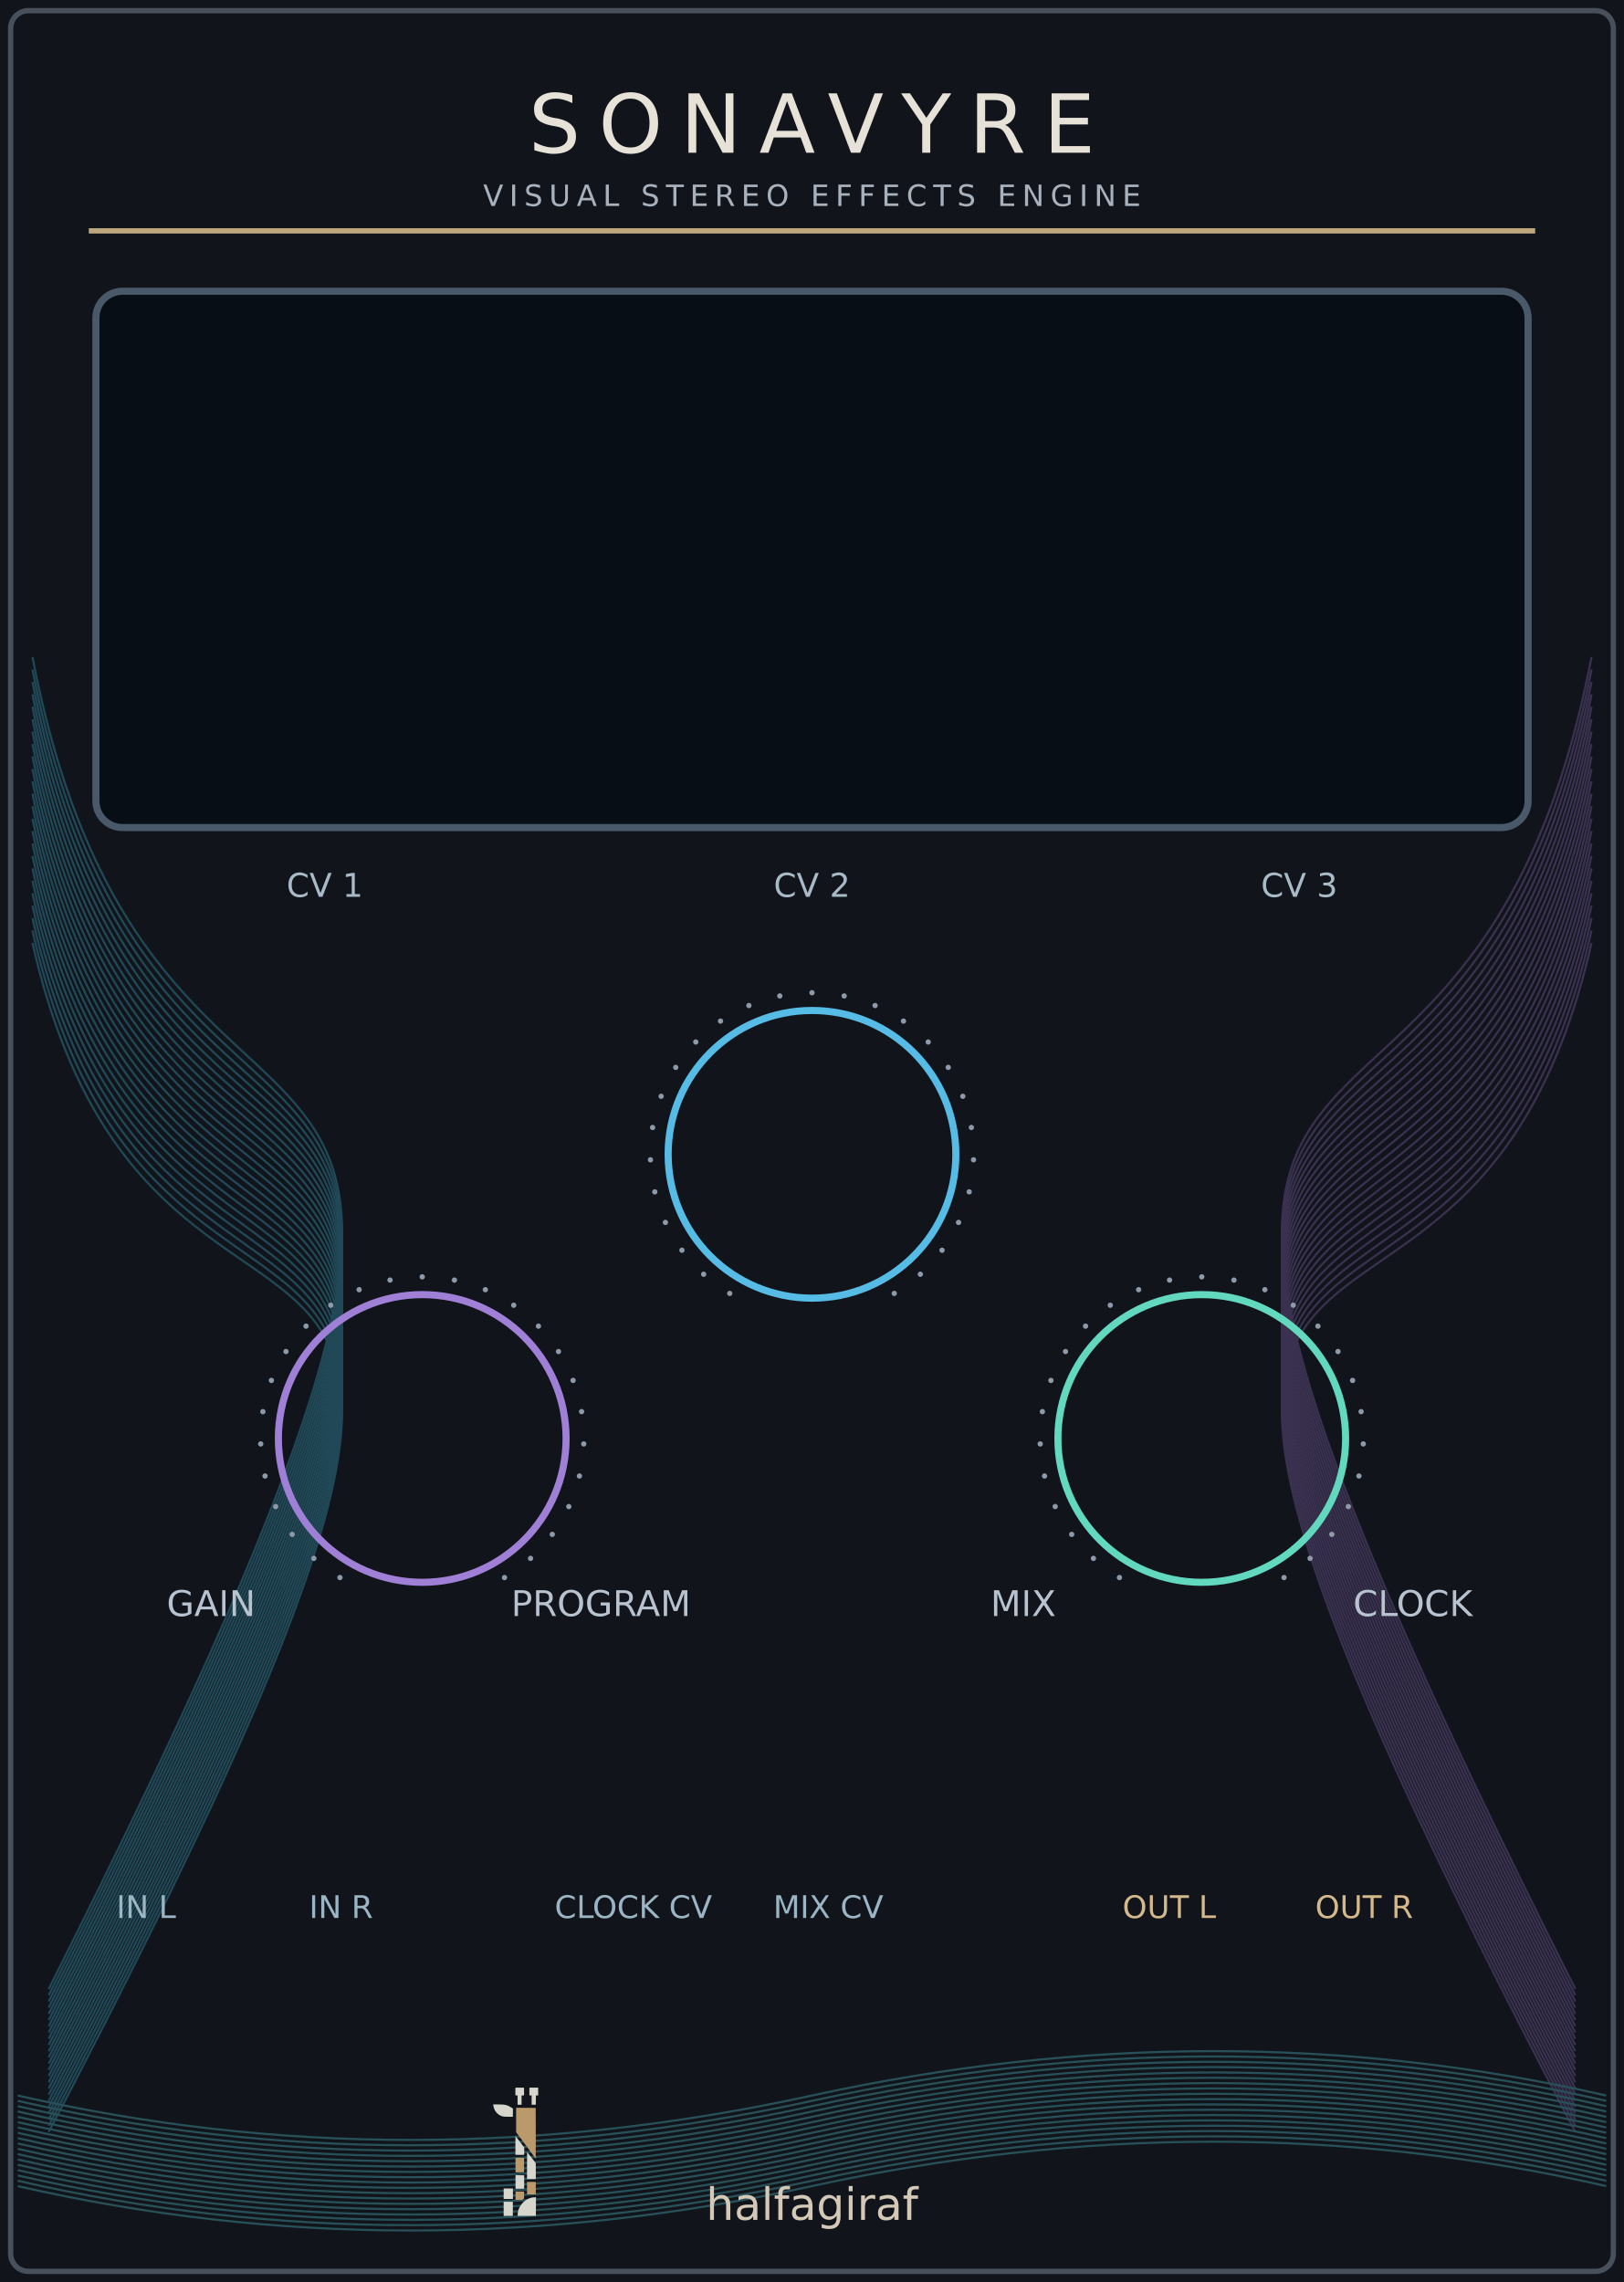
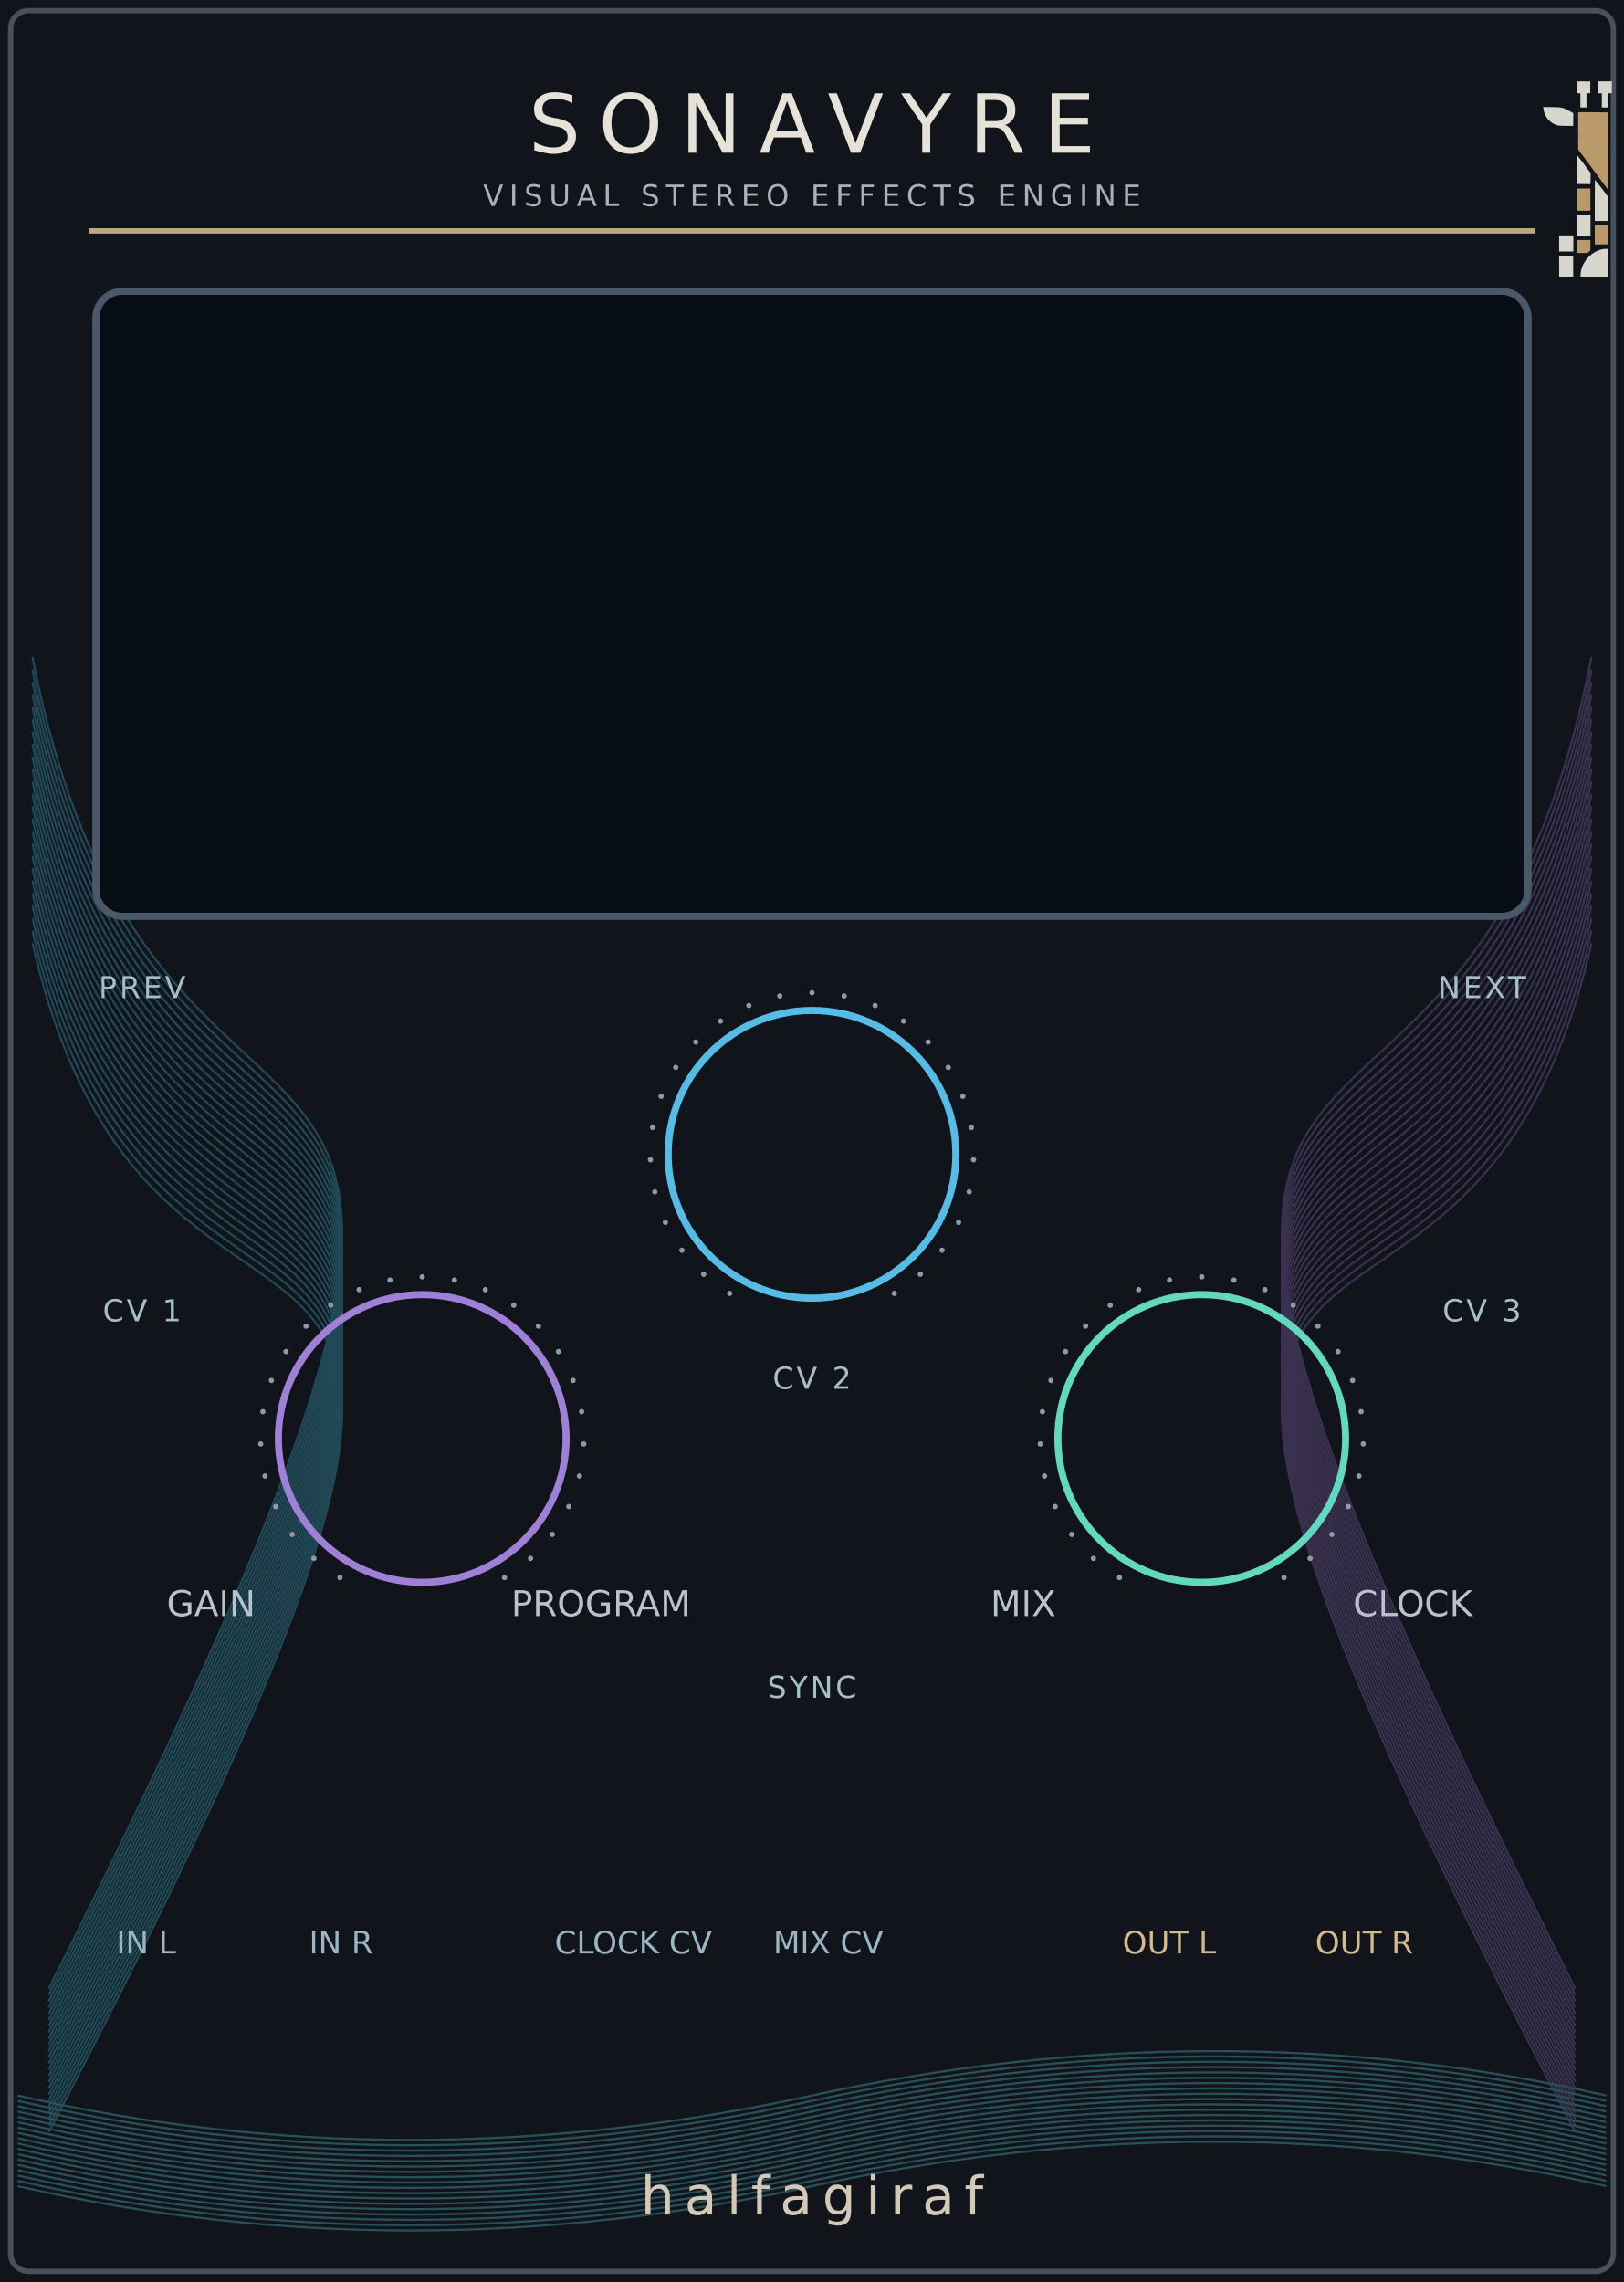
<svg xmlns="http://www.w3.org/2000/svg" width="91.44mm" height="128.5mm" viewBox="0 0 91.44 128.5">
  <rect width="91.44" height="128.5" fill="#11151b" />
  <rect x=".6" y=".6" width="90.24" height="127.3" rx="1" fill="none" stroke="#48505b" stroke-width=".3" />
  <g fill="none" stroke-width=".12">
    <path d="M1.829 37.0 C9.144 75.0,36.576 45.0,2.743 112.0" stroke="#204856" />
    <path d="M1.829 37.7 C9.144 75.45,36.576 45.45,2.743 112.35" stroke="#204856" />
    <path d="M1.829 38.4 C9.144 75.9,36.576 45.9,2.743 112.7" stroke="#204856" />
    <path d="M1.829 39.1 C9.144 76.35,36.576 46.35,2.743 113.05" stroke="#204856" />
    <path d="M1.829 39.8 C9.144 76.8,36.576 46.8,2.743 113.4" stroke="#204856" />
    <path d="M1.829 40.5 C9.144 77.25,36.576 47.25,2.743 113.75" stroke="#204856" />
    <path d="M1.829 41.2 C9.144 77.7,36.576 47.7,2.743 114.1" stroke="#204856" />
    <path d="M1.829 41.9 C9.144 78.15,36.576 48.15,2.743 114.45" stroke="#204856" />
    <path d="M1.829 42.6 C9.144 78.6,36.576 48.6,2.743 114.8" stroke="#204856" />
    <path d="M1.829 43.3 C9.144 79.05,36.576 49.05,2.743 115.15" stroke="#204856" />
    <path d="M1.829 44.0 C9.144 79.5,36.576 49.5,2.743 115.5" stroke="#204856" />
    <path d="M1.829 44.7 C9.144 79.95,36.576 49.95,2.743 115.85" stroke="#204856" />
    <path d="M1.829 45.4 C9.144 80.4,36.576 50.4,2.743 116.2" stroke="#204856" />
    <path d="M1.829 46.1 C9.144 80.85,36.576 50.85,2.743 116.55" stroke="#204856" />
    <path d="M1.829 46.8 C9.144 81.3,36.576 51.3,2.743 116.9" stroke="#204856" />
    <path d="M1.829 47.5 C9.144 81.75,36.576 51.75,2.743 117.25" stroke="#204856" />
    <path d="M1.829 48.2 C9.144 82.2,36.576 52.2,2.743 117.6" stroke="#204856" />
    <path d="M1.829 48.9 C9.144 82.65,36.576 52.65,2.743 117.95" stroke="#204856" />
    <path d="M1.829 49.6 C9.144 83.1,36.576 53.1,2.743 118.3" stroke="#204856" />
    <path d="M1.829 50.3 C9.144 83.55,36.576 53.55,2.743 118.65" stroke="#204856" />
    <path d="M1.829 51.0 C9.144 84.0,36.576 54.0,2.743 119.0" stroke="#204856" />
    <path d="M1.829 51.7 C9.144 84.45,36.576 54.45,2.743 119.35" stroke="#204856" />
    <path d="M1.829 52.4 C9.144 84.9,36.576 54.9,2.743 119.7" stroke="#204856" />
    <path d="M1.829 53.1 C9.144 85.35,36.576 55.35,2.743 120.05" stroke="#204856" />
    <path d="M89.611 37.0 C82.296 75.0,54.864 45.0,88.697 112.0" stroke="#39314f" />
    <path d="M89.611 37.7 C82.296 75.45,54.864 45.45,88.697 112.35" stroke="#39314f" />
    <path d="M89.611 38.4 C82.296 75.9,54.864 45.9,88.697 112.7" stroke="#39314f" />
    <path d="M89.611 39.1 C82.296 76.35,54.864 46.35,88.697 113.05" stroke="#39314f" />
    <path d="M89.611 39.8 C82.296 76.8,54.864 46.8,88.697 113.4" stroke="#39314f" />
    <path d="M89.611 40.5 C82.296 77.25,54.864 47.25,88.697 113.75" stroke="#39314f" />
    <path d="M89.611 41.2 C82.296 77.7,54.864 47.7,88.697 114.1" stroke="#39314f" />
    <path d="M89.611 41.9 C82.296 78.15,54.864 48.15,88.697 114.45" stroke="#39314f" />
    <path d="M89.611 42.6 C82.296 78.6,54.864 48.6,88.697 114.8" stroke="#39314f" />
    <path d="M89.611 43.3 C82.296 79.05,54.864 49.05,88.697 115.15" stroke="#39314f" />
    <path d="M89.611 44.0 C82.296 79.5,54.864 49.5,88.697 115.5" stroke="#39314f" />
    <path d="M89.611 44.7 C82.296 79.95,54.864 49.95,88.697 115.85" stroke="#39314f" />
    <path d="M89.611 45.4 C82.296 80.4,54.864 50.4,88.697 116.2" stroke="#39314f" />
    <path d="M89.611 46.1 C82.296 80.85,54.864 50.85,88.697 116.55" stroke="#39314f" />
    <path d="M89.611 46.8 C82.296 81.3,54.864 51.3,88.697 116.9" stroke="#39314f" />
    <path d="M89.611 47.5 C82.296 81.75,54.864 51.75,88.697 117.25" stroke="#39314f" />
    <path d="M89.611 48.2 C82.296 82.2,54.864 52.2,88.697 117.6" stroke="#39314f" />
    <path d="M89.611 48.9 C82.296 82.65,54.864 52.65,88.697 117.95" stroke="#39314f" />
    <path d="M89.611 49.6 C82.296 83.1,54.864 53.1,88.697 118.3" stroke="#39314f" />
    <path d="M89.611 50.3 C82.296 83.55,54.864 53.55,88.697 118.65" stroke="#39314f" />
    <path d="M89.611 51.0 C82.296 84.0,54.864 54.0,88.697 119.0" stroke="#39314f" />
    <path d="M89.611 51.7 C82.296 84.45,54.864 54.45,88.697 119.35" stroke="#39314f" />
    <path d="M89.611 52.4 C82.296 84.9,54.864 54.9,88.697 119.7" stroke="#39314f" />
    <path d="M89.611 53.1 C82.296 85.35,54.864 55.35,88.697 120.05" stroke="#39314f" />
    <path d="M1 118.0 Q22.86 123.0,45.72 118.0 T90.44 118.0" stroke="#285058" />
    <path d="M1 118.3 Q22.86 123.3,45.72 118.3 T90.44 118.3" stroke="#285058" />
    <path d="M1 118.6 Q22.86 123.6,45.72 118.6 T90.44 118.6" stroke="#285058" />
    <path d="M1 118.9 Q22.86 123.9,45.72 118.9 T90.44 118.9" stroke="#285058" />
    <path d="M1 119.2 Q22.86 124.2,45.72 119.2 T90.44 119.2" stroke="#285058" />
    <path d="M1 119.5 Q22.86 124.5,45.72 119.5 T90.44 119.5" stroke="#285058" />
    <path d="M1 119.8 Q22.86 124.8,45.72 119.8 T90.44 119.8" stroke="#285058" />
    <path d="M1 120.1 Q22.86 125.1,45.72 120.1 T90.44 120.1" stroke="#285058" />
    <path d="M1 120.4 Q22.86 125.4,45.72 120.4 T90.44 120.4" stroke="#285058" />
    <path d="M1 120.7 Q22.86 125.7,45.72 120.7 T90.44 120.7" stroke="#285058" />
    <path d="M1 121.0 Q22.86 126.0,45.72 121.0 T90.44 121.0" stroke="#285058" />
    <path d="M1 121.3 Q22.86 126.3,45.72 121.3 T90.44 121.3" stroke="#285058" />
    <path d="M1 121.6 Q22.86 126.6,45.72 121.6 T90.44 121.6" stroke="#285058" />
    <path d="M1 121.9 Q22.86 126.9,45.72 121.9 T90.44 121.9" stroke="#285058" />
    <path d="M1 122.2 Q22.86 127.2,45.72 122.2 T90.44 122.2" stroke="#285058" />
    <path d="M1 122.5 Q22.86 127.5,45.72 122.5 T90.44 122.5" stroke="#285058" />
    <path d="M1 122.8 Q22.86 127.8,45.72 122.8 T90.44 122.8" stroke="#285058" />
    <path d="M1 123.1 Q22.86 128.1,45.72 123.1 T90.44 123.1" stroke="#285058" />
  </g>
  <path d="M5 13H86.44" stroke="#bca77e" stroke-width=".3" />
  <g font-family="DejaVu Sans" text-anchor="middle">
    <text text-anchor="middle" x="45.72" y="8.6" fill="#e7e2d8" font-size="4.6" letter-spacing="1">SONAVYRE</text>
    <text text-anchor="middle" x="45.72" y="11.6" fill="#a9b1bd" font-size="1.65" letter-spacing=".35">VISUAL STEREO EFFECTS ENGINE</text>
-     <rect x="5.4" y="16.4" width="80.64" height="30.2" rx="1.5" fill="#080e15" stroke="#4a596a" stroke-width=".4" />
+     <rect x="5.4" y="16.4" width="80.64" height="35.2" rx="1.5" fill="#080e15" stroke="#4a596a" stroke-width=".4" />
    <text text-anchor="middle" x="11.887" y="91" fill="#b8c3cf" font-size="2">GAIN</text>
    <text text-anchor="middle" x="33.833" y="91" fill="#b8c3cf" font-size="2">PROGRAM</text>
    <text text-anchor="middle" x="57.607" y="91" fill="#b8c3cf" font-size="2">MIX</text>
    <text text-anchor="middle" x="79.553" y="91" fill="#b8c3cf" font-size="2">CLOCK</text>
-     <text text-anchor="middle" x="8.23" y="108" fill="#9bb5c4" font-size="1.75">IN L</text>
-     <text text-anchor="middle" x="19.202" y="108" fill="#9bb5c4" font-size="1.75">IN R</text>
-     <text text-anchor="middle" x="35.662" y="108" fill="#9bb5c4" font-size="1.75">CLOCK CV</text>
-     <text text-anchor="middle" x="46.634" y="108" fill="#9bb5c4" font-size="1.75">MIX CV</text>
-     <text text-anchor="middle" x="65.837" y="108" fill="#d3b98c" font-size="1.75">OUT L</text>
-     <text text-anchor="middle" x="76.81" y="108" fill="#d3b98c" font-size="1.75">OUT R</text>
-     <text text-anchor="middle" x="45.72" y="125" fill="#d4c9b6" font-size="2.5">halfagiraf</text>
+     <text text-anchor="middle" x="8.23" y="110" fill="#9bb5c4" font-size="1.75">IN L</text>
+     <text text-anchor="middle" x="19.202" y="110" fill="#9bb5c4" font-size="1.75">IN R</text>
+     <text text-anchor="middle" x="35.662" y="110" fill="#9bb5c4" font-size="1.75">CLOCK CV</text>
+     <text text-anchor="middle" x="46.634" y="110" fill="#9bb5c4" font-size="1.75">MIX CV</text>
+     <text text-anchor="middle" x="65.837" y="110" fill="#d3b98c" font-size="1.75">OUT L</text>
+     <text text-anchor="middle" x="76.81" y="110" fill="#d3b98c" font-size="1.75">OUT R</text>
+     <text text-anchor="middle" x="45.72" y="124.7" fill="#d4c9b6" font-size="3" letter-spacing=".55">halfagiraf</text>
  </g>
  <circle cx="45.72" cy="65" r="8.1" fill="none" stroke="#56bce6" stroke-width=".4" />
  <circle cx="41.088" cy="72.833" r=".15" fill="#8e9aa9" />
  <circle cx="39.620" cy="71.753" r=".15" fill="#8e9aa9" />
  <circle cx="38.397" cy="70.402" r=".15" fill="#8e9aa9" />
  <circle cx="37.467" cy="68.835" r=".15" fill="#8e9aa9" />
  <circle cx="36.869" cy="67.114" r=".15" fill="#8e9aa9" />
  <circle cx="36.625" cy="65.308" r=".15" fill="#8e9aa9" />
  <circle cx="36.746" cy="63.490" r=".15" fill="#8e9aa9" />
  <circle cx="37.227" cy="61.732" r=".15" fill="#8e9aa9" />
  <circle cx="38.048" cy="60.105" r=".15" fill="#8e9aa9" />
  <circle cx="39.177" cy="58.675" r=".15" fill="#8e9aa9" />
  <circle cx="40.569" cy="57.498" r=".15" fill="#8e9aa9" />
  <circle cx="42.167" cy="56.622" r=".15" fill="#8e9aa9" />
  <circle cx="43.907" cy="56.082" r=".15" fill="#8e9aa9" />
  <circle cx="45.720" cy="55.900" r=".15" fill="#8e9aa9" />
  <circle cx="47.533" cy="56.082" r=".15" fill="#8e9aa9" />
  <circle cx="49.273" cy="56.622" r=".15" fill="#8e9aa9" />
  <circle cx="50.871" cy="57.498" r=".15" fill="#8e9aa9" />
  <circle cx="52.263" cy="58.675" r=".15" fill="#8e9aa9" />
  <circle cx="53.392" cy="60.105" r=".15" fill="#8e9aa9" />
  <circle cx="54.213" cy="61.732" r=".15" fill="#8e9aa9" />
  <circle cx="54.694" cy="63.490" r=".15" fill="#8e9aa9" />
  <circle cx="54.815" cy="65.308" r=".15" fill="#8e9aa9" />
  <circle cx="54.571" cy="67.114" r=".15" fill="#8e9aa9" />
  <circle cx="53.973" cy="68.835" r=".15" fill="#8e9aa9" />
  <circle cx="53.043" cy="70.402" r=".15" fill="#8e9aa9" />
  <circle cx="51.820" cy="71.753" r=".15" fill="#8e9aa9" />
  <circle cx="50.352" cy="72.833" r=".15" fill="#8e9aa9" />
  <circle cx="23.774" cy="81" r="8.1" fill="none" stroke="#a080d7" stroke-width=".4" />
  <circle cx="19.142" cy="88.833" r=".15" fill="#8e9aa9" />
  <circle cx="17.674" cy="87.753" r=".15" fill="#8e9aa9" />
  <circle cx="16.451" cy="86.402" r=".15" fill="#8e9aa9" />
  <circle cx="15.522" cy="84.835" r=".15" fill="#8e9aa9" />
  <circle cx="14.923" cy="83.114" r=".15" fill="#8e9aa9" />
  <circle cx="14.680" cy="81.308" r=".15" fill="#8e9aa9" />
  <circle cx="14.801" cy="79.490" r=".15" fill="#8e9aa9" />
  <circle cx="15.281" cy="77.732" r=".15" fill="#8e9aa9" />
  <circle cx="16.103" cy="76.105" r=".15" fill="#8e9aa9" />
  <circle cx="17.232" cy="74.675" r=".15" fill="#8e9aa9" />
  <circle cx="18.623" cy="73.498" r=".15" fill="#8e9aa9" />
  <circle cx="20.221" cy="72.622" r=".15" fill="#8e9aa9" />
  <circle cx="21.961" cy="72.082" r=".15" fill="#8e9aa9" />
  <circle cx="23.774" cy="71.900" r=".15" fill="#8e9aa9" />
  <circle cx="25.587" cy="72.082" r=".15" fill="#8e9aa9" />
  <circle cx="27.328" cy="72.622" r=".15" fill="#8e9aa9" />
  <circle cx="28.926" cy="73.498" r=".15" fill="#8e9aa9" />
  <circle cx="30.317" cy="74.675" r=".15" fill="#8e9aa9" />
  <circle cx="31.446" cy="76.105" r=".15" fill="#8e9aa9" />
  <circle cx="32.267" cy="77.732" r=".15" fill="#8e9aa9" />
  <circle cx="32.748" cy="79.490" r=".15" fill="#8e9aa9" />
  <circle cx="32.869" cy="81.308" r=".15" fill="#8e9aa9" />
  <circle cx="32.626" cy="83.114" r=".15" fill="#8e9aa9" />
  <circle cx="32.027" cy="84.835" r=".15" fill="#8e9aa9" />
  <circle cx="31.097" cy="86.402" r=".15" fill="#8e9aa9" />
  <circle cx="29.874" cy="87.753" r=".15" fill="#8e9aa9" />
  <circle cx="28.407" cy="88.833" r=".15" fill="#8e9aa9" />
  <circle cx="67.666" cy="81" r="8.1" fill="none" stroke="#62d8bf" stroke-width=".4" />
  <circle cx="63.033" cy="88.833" r=".15" fill="#8e9aa9" />
  <circle cx="61.566" cy="87.753" r=".15" fill="#8e9aa9" />
  <circle cx="60.343" cy="86.402" r=".15" fill="#8e9aa9" />
  <circle cx="59.413" cy="84.835" r=".15" fill="#8e9aa9" />
  <circle cx="58.814" cy="83.114" r=".15" fill="#8e9aa9" />
  <circle cx="58.571" cy="81.308" r=".15" fill="#8e9aa9" />
  <circle cx="58.692" cy="79.490" r=".15" fill="#8e9aa9" />
  <circle cx="59.173" cy="77.732" r=".15" fill="#8e9aa9" />
  <circle cx="59.994" cy="76.105" r=".15" fill="#8e9aa9" />
  <circle cx="61.123" cy="74.675" r=".15" fill="#8e9aa9" />
  <circle cx="62.514" cy="73.498" r=".15" fill="#8e9aa9" />
  <circle cx="64.112" cy="72.622" r=".15" fill="#8e9aa9" />
  <circle cx="65.853" cy="72.082" r=".15" fill="#8e9aa9" />
  <circle cx="67.666" cy="71.900" r=".15" fill="#8e9aa9" />
  <circle cx="69.479" cy="72.082" r=".15" fill="#8e9aa9" />
  <circle cx="71.219" cy="72.622" r=".15" fill="#8e9aa9" />
  <circle cx="72.817" cy="73.498" r=".15" fill="#8e9aa9" />
  <circle cx="74.208" cy="74.675" r=".15" fill="#8e9aa9" />
  <circle cx="75.337" cy="76.105" r=".15" fill="#8e9aa9" />
  <circle cx="76.159" cy="77.732" r=".15" fill="#8e9aa9" />
  <circle cx="76.639" cy="79.490" r=".15" fill="#8e9aa9" />
  <circle cx="76.760" cy="81.308" r=".15" fill="#8e9aa9" />
  <circle cx="76.517" cy="83.114" r=".15" fill="#8e9aa9" />
  <circle cx="75.918" cy="84.835" r=".15" fill="#8e9aa9" />
  <circle cx="74.989" cy="86.402" r=".15" fill="#8e9aa9" />
  <circle cx="73.766" cy="87.753" r=".15" fill="#8e9aa9" />
  <circle cx="72.298" cy="88.833" r=".15" fill="#8e9aa9" />
-   <text text-anchor="middle" x="18.288" y="50.5" fill="#a9bac7" font-family="DejaVu Sans" font-size="1.85">CV 1</text>
-   <text text-anchor="middle" x="45.72" y="50.5" fill="#a9bac7" font-family="DejaVu Sans" font-size="1.85">CV 2</text>
-   <text text-anchor="middle" x="73.152" y="50.5" fill="#a9bac7" font-family="DejaVu Sans" font-size="1.85">CV 3</text>
-   <g transform="translate(27.72,117.5) scale(.009)">
+   <g transform="translate(86.8135,4.5) scale(0.0137423)">
    <path d="M 144.456 7.255 C 144.184 7.964, 144.082 18.884, 144.231 31.522 L 144.500 54.500 151.250 54.796 L 158 55.091 158 84.046 L 158 113 170.500 113 L 183 113 183 84.042 L 183 55.084 190.750 54.792 L 198.500 54.500 198.500 30.500 L 198.500 6.500 171.725 6.234 C 150.612 6.024, 144.845 6.240, 144.456 7.255 M 232 30.500 L 232 55 239 55 L 246 55 246 84 L 246 113 258.864 113 L 271.727 113 272.265 102.750 C 272.561 97.112, 272.669 86.425, 272.506 79 C 272.342 71.575, 272.438 63.138, 272.719 60.250 L 273.230 55 280.115 55 L 287 55 287 30.500 L 287 6 259.500 6 L 232 6 232 30.500 M 6.477 117.678 C 9.269 143.937, 26.269 168.765, 49.385 180.345 C 63.322 187.326, 68.877 188.197, 100.500 188.358 L 128.500 188.500 128.766 162.430 L 129.033 136.360 118.106 130.106 C 88.827 113.347, 82.068 111.722, 39.626 111.241 L 5.752 110.856 6.477 117.678 M 148.300 148 C 148.300 151.025, 148.487 152.262, 148.716 150.750 C 148.945 149.238, 148.945 146.762, 148.716 145.250 C 148.487 143.738, 148.300 144.975, 148.300 148 M 272.402 188 C 272.402 196.525, 272.556 200.012, 272.743 195.750 C 272.931 191.488, 272.931 184.512, 272.743 180.250 C 272.556 175.988, 272.402 179.475, 272.402 188 M 148.425 195 C 148.425 206.825, 148.569 211.662, 148.746 205.750 C 148.923 199.838, 148.923 190.162, 148.746 184.250 C 148.569 178.338, 148.425 183.175, 148.425 195 M 272.434 240.500 C 272.433 254.250, 272.574 260.014, 272.747 253.308 C 272.919 246.603, 272.920 235.353, 272.748 228.308 C 272.576 221.264, 272.434 226.750, 272.434 240.500 M 148.409 256.500 C 148.408 265.850, 148.558 269.810, 148.743 265.299 C 148.928 260.789, 148.929 253.139, 148.745 248.299 C 148.562 243.460, 148.410 247.150, 148.409 256.500 M 192.089 252.089 C 186.168 258.963, 182.104 264.490, 182.611 264.979 C 184.178 266.487, 232.948 285.893, 233.388 285.182 C 233.762 284.577, 205.861 243.461, 203.419 241.019 C 202.800 240.400, 198.744 244.363, 192.089 252.089 M 272.468 334 C 272.468 365.075, 272.594 377.788, 272.749 362.250 C 272.904 346.713, 272.904 321.288, 272.749 305.750 C 272.594 290.213, 272.468 302.925, 272.468 334 M 144.242 367.750 L 144.500 426.500 171.609 426.766 L 198.718 427.032 199.350 421.766 C 199.698 418.870, 199.987 408.593, 199.991 398.930 L 200 381.360 172.901 345.180 C 157.996 325.281, 145.392 309, 144.893 309 C 144.355 309, 144.089 332.998, 144.242 367.750 M 217 493.500 L 217 578 244.500 578 L 272 578 272 528.422 L 272 478.845 264.750 469.547 C 260.762 464.434, 248.769 448.719, 238.099 434.625 C 227.428 420.531, 218.316 409, 217.849 409 C 217.382 409, 217 447.025, 217 493.500 M 272.320 438 C 272.320 441.575, 272.502 443.038, 272.723 441.250 C 272.945 439.462, 272.945 436.538, 272.723 434.750 C 272.502 432.962, 272.320 434.425, 272.320 438 M 145 596.500 L 145 639.032 172.250 638.766 L 199.500 638.500 199.500 596.500 L 199.500 554.500 172.250 554.234 L 145 553.968 145 596.500 M 71 670 L 71 703 100 703 L 129 703 129 670 L 129 637 100 637 L 71 637 71 670 M 246.486 693.981 C 198.343 704.867, 159.739 751.267, 158.695 799.500 L 158.500 808.500 215.500 808.500 L 272.500 808.500 272.813 750.250 L 273.125 692 263.813 692.084 C 258.691 692.131, 250.894 692.984, 246.486 693.981 M 71 764.500 L 71 809.031 99.750 808.765 L 128.500 808.500 128.500 764.500 L 128.500 720.500 99.750 720.235 L 71 719.969 71 764.500" fill="#d6d6cc" />
    <path d="M 149 208.710 L 149 285.134 167.805 310.317 C 178.148 324.168, 191.063 341.575, 196.505 349 C 210.688 368.351, 226.481 389.720, 250.500 422.060 L 271.500 450.336 271.753 292.005 C 271.892 204.922, 271.742 133.409, 271.420 133.086 C 271.097 132.764, 243.421 132.452, 209.917 132.393 L 149 132.286 149 208.710 M 192.089 252.089 C 186.168 258.963, 182.104 264.490, 182.611 264.979 C 184.178 266.487, 232.948 285.893, 233.388 285.182 C 233.762 284.577, 205.861 243.461, 203.419 241.019 C 202.800 240.400, 198.744 244.363, 192.089 252.089 M 145 490.525 L 145 536.049 172 535.967 L 199 535.885 199 490.443 L 199 445 172 445 L 145 445 145 490.525 M 217 635 L 217 674 244.500 674 L 272 674 272 635 L 272 596 244.500 596 L 217 596 217 635 M 145 682.500 L 145 709 165.757 709 L 186.514 709 192 704.500 C 195.017 702.025, 197.827 700, 198.243 700 C 198.659 700, 199 690.100, 199 678 L 199 656 172 656 L 145 656 145 682.500" fill="#ba996b" />
  </g>
+   <text x="8" y="74.4" font-family="DejaVu Sans" text-anchor="middle" font-size="1.7" letter-spacing=".15" fill="#a5bec9">CV 1</text>
+   <text x="45.72" y="78.2" font-family="DejaVu Sans" text-anchor="middle" font-size="1.7" letter-spacing=".15" fill="#a5bec9">CV 2</text>
+   <text x="83.44" y="74.4" font-family="DejaVu Sans" text-anchor="middle" font-size="1.7" letter-spacing=".15" fill="#a5bec9">CV 3</text>
+   <text x="8" y="56.2" font-family="DejaVu Sans" text-anchor="middle" font-size="1.7" letter-spacing=".15" fill="#a5bec9">PREV</text>
+   <text x="83.44" y="56.2" font-family="DejaVu Sans" text-anchor="middle" font-size="1.7" letter-spacing=".15" fill="#a5bec9">NEXT</text>
+   <text x="45.72" y="95.6" font-family="DejaVu Sans" text-anchor="middle" font-size="1.7" letter-spacing=".15" fill="#a5bec9">SYNC</text>
</svg>
